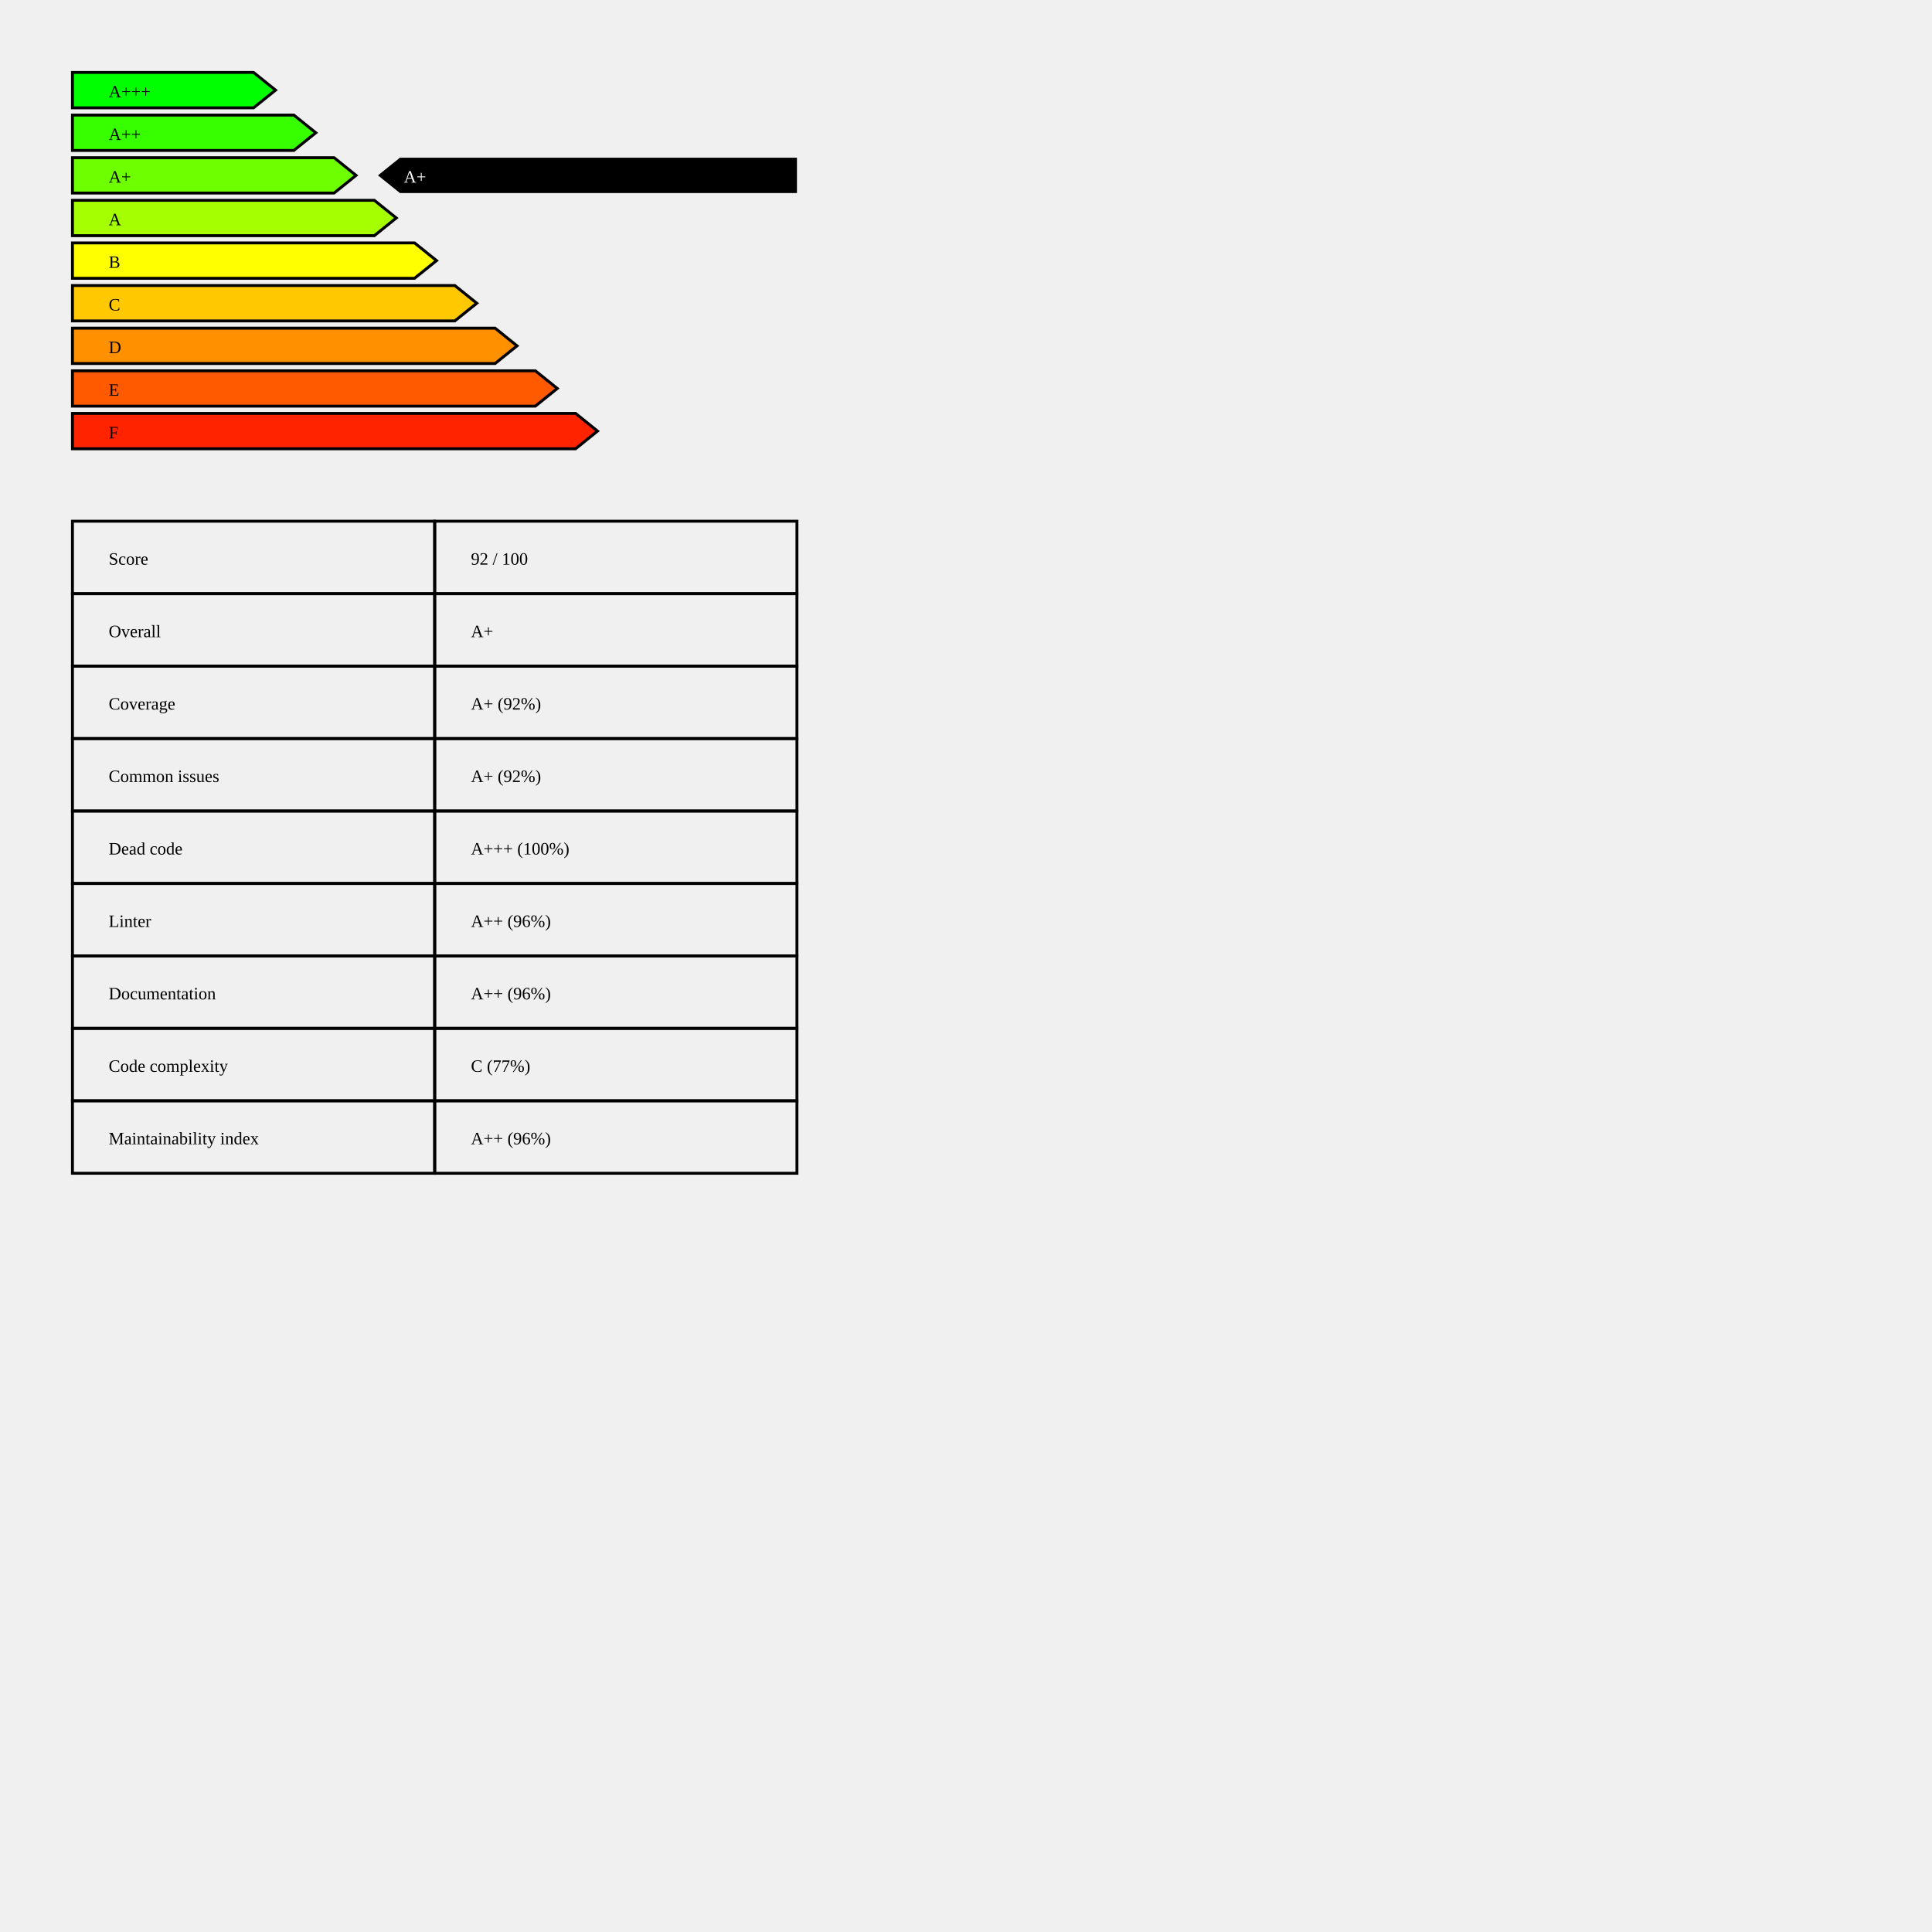
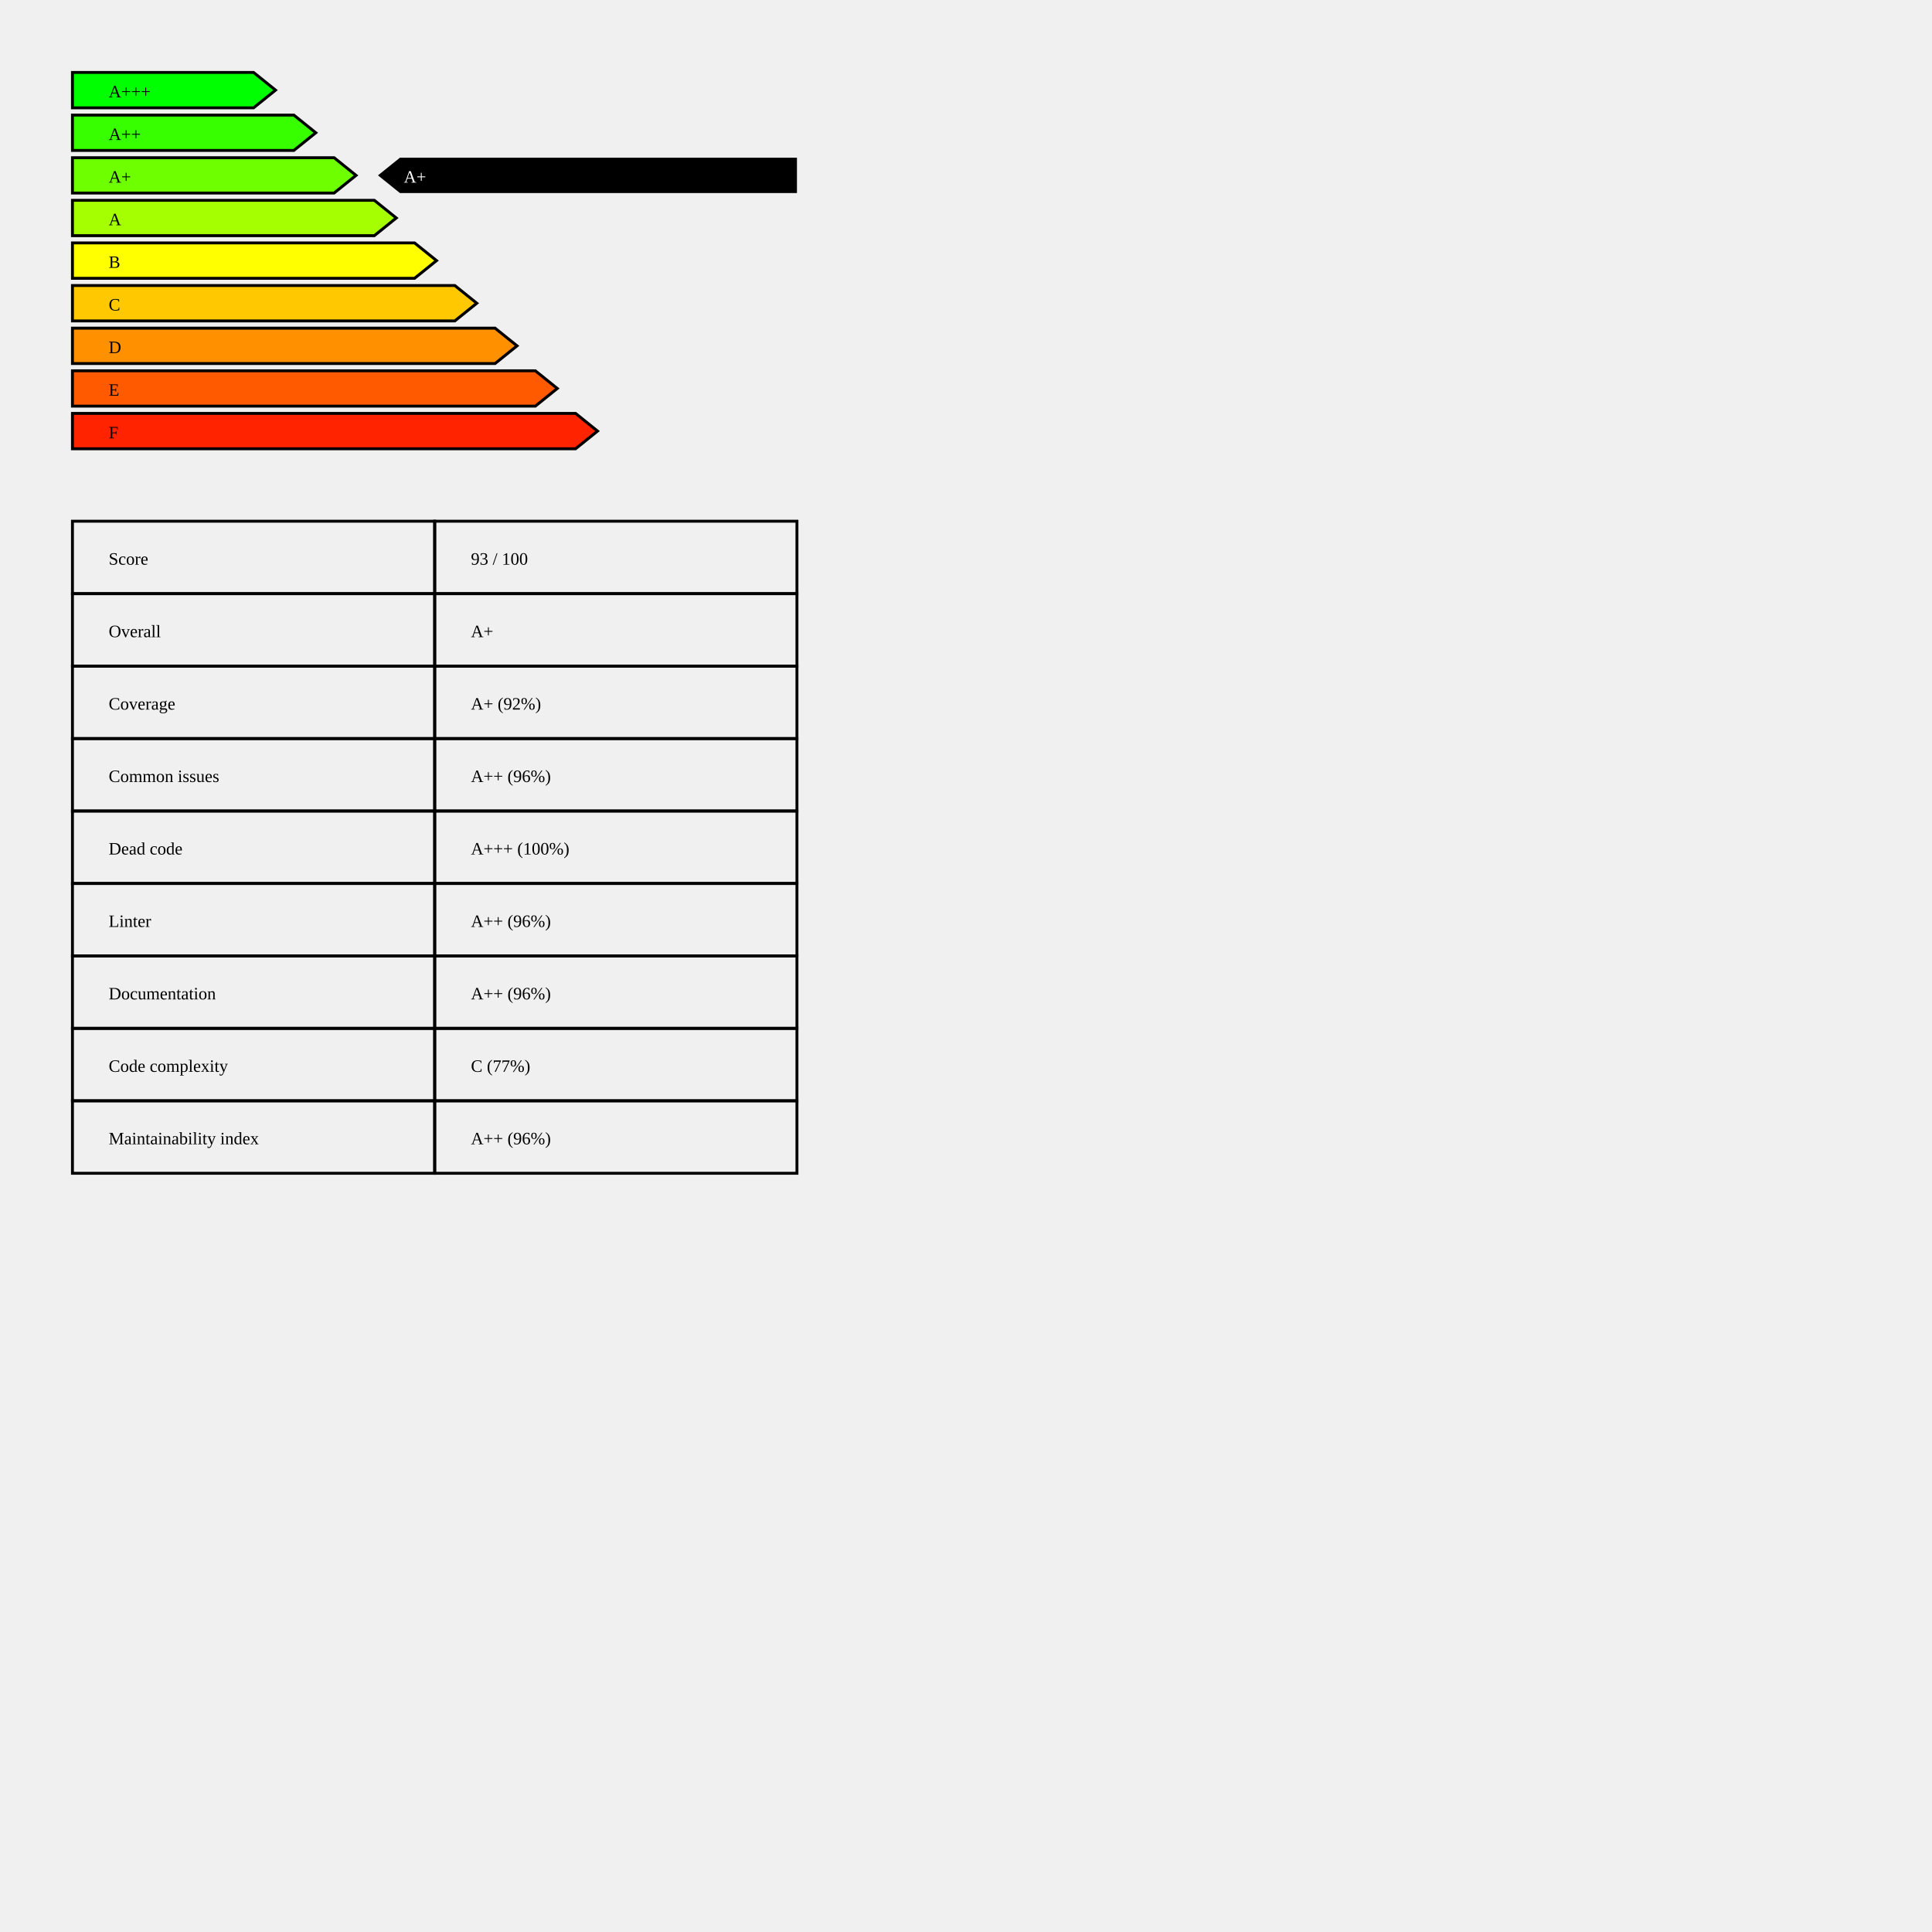
<svg xmlns="http://www.w3.org/2000/svg" baseProfile="full" height="1000pt" version="1.1" width="1000pt">
  <defs />
  <polygon points="50,50.0 175.0,50.0 190.152,62.206 175.0,74.412 50,74.412 50,50.0" style="fill:rgb(0 255 0);stroke:black;stroke-width:2;" />
  <text x="75.0" y="67.206">A+++</text>
  <polygon points="50,79.412 202.778,79.412 217.929,91.618 202.778,103.824 50,103.824 50,79.412" style="fill:rgb(55 255 0);stroke:black;stroke-width:2;" />
  <text x="75.0" y="96.618">A++</text>
  <polygon points="50,108.824 230.556,108.824 245.707,121.029 230.556,133.235 50,133.235 50,108.824" style="fill:rgb(110 255 0);stroke:black;stroke-width:2;" />
  <text x="75.0" y="126.029">A+</text>
  <polygon points="50,138.235 258.333,138.235 273.485,150.441 258.333,162.647 50,162.647 50,138.235" style="fill:rgb(165 255 0);stroke:black;stroke-width:2;" />
  <text x="75.0" y="155.441">A</text>
  <polygon points="50,167.647 286.111,167.647 301.263,179.853 286.111,192.059 50,192.059 50,167.647" style="fill:rgb(255 255 0);stroke:black;stroke-width:2;" />
  <text x="75.0" y="184.853">B</text>
  <polygon points="50,197.059 313.889,197.059 329.04,209.265 313.889,221.471 50,221.471 50,197.059" style="fill:rgb(255 200 0);stroke:black;stroke-width:2;" />
  <text x="75.0" y="214.265">C</text>
  <polygon points="50,226.471 341.667,226.471 356.818,238.676 341.667,250.882 50,250.882 50,226.471" style="fill:rgb(255 145 0);stroke:black;stroke-width:2;" />
  <text x="75.0" y="243.676">D</text>
  <polygon points="50,255.882 369.444,255.882 384.596,268.088 369.444,280.294 50,280.294 50,255.882" style="fill:rgb(255 90 0);stroke:black;stroke-width:2;" />
  <text x="75.0" y="273.088">E</text>
  <polygon points="50,285.294 397.222,285.294 412.374,297.5 397.222,309.706 50,309.706 50,285.294" style="fill:rgb(255 35 0);stroke:black;stroke-width:2;" />
  <text x="75.0" y="302.5">F</text>
  <polygon points="276.01,108.824 260.859,121.029 276.01,133.235 550,133.235 550,108.824" style="fill:black;" />
  <text fill="white" x="278.687" y="126.029">A+</text>
  <text x="75.0" y="389.706">Score</text>
-   <text x="325.0" y="389.706">92 / 100</text>
+   <text x="325.0" y="389.706">93 / 100</text>
  <polygon points="50,359.706 300,359.706 300,409.706 50,409.706 50,359.706" style="fill:none; stroke:black;stroke-width:2;" />
  <polygon points="300,359.706 550,359.706 550,409.706 300,409.706 300,359.706" style="fill:none; stroke:black;stroke-width:2;" />
  <text x="75.0" y="439.706">Overall</text>
  <text x="325.0" y="439.706">A+</text>
  <polygon points="50,409.706 300,409.706 300,459.706 50,459.706 50,409.706" style="fill:none; stroke:black;stroke-width:2;" />
  <polygon points="300,409.706 550,409.706 550,459.706 300,459.706 300,409.706" style="fill:none; stroke:black;stroke-width:2;" />
  <text x="75.0" y="489.706">Coverage</text>
  <text x="325.0" y="489.706">A+  (92%)</text>
  <polygon points="50,459.706 300,459.706 300,509.706 50,509.706 50,459.706" style="fill:none; stroke:black;stroke-width:2;" />
  <polygon points="300,459.706 550,459.706 550,509.706 300,509.706 300,459.706" style="fill:none; stroke:black;stroke-width:2;" />
  <text x="75.0" y="539.706">Common issues</text>
-   <text x="325.0" y="539.706">A+  (92%)</text>
+   <text x="325.0" y="539.706">A++  (96%)</text>
  <polygon points="50,509.706 300,509.706 300,559.706 50,559.706 50,509.706" style="fill:none; stroke:black;stroke-width:2;" />
  <polygon points="300,509.706 550,509.706 550,559.706 300,559.706 300,509.706" style="fill:none; stroke:black;stroke-width:2;" />
  <text x="75.0" y="589.706">Dead code</text>
  <text x="325.0" y="589.706">A+++  (100%)</text>
  <polygon points="50,559.706 300,559.706 300,609.706 50,609.706 50,559.706" style="fill:none; stroke:black;stroke-width:2;" />
  <polygon points="300,559.706 550,559.706 550,609.706 300,609.706 300,559.706" style="fill:none; stroke:black;stroke-width:2;" />
  <text x="75.0" y="639.706">Linter</text>
  <text x="325.0" y="639.706">A++  (96%)</text>
  <polygon points="50,609.706 300,609.706 300,659.706 50,659.706 50,609.706" style="fill:none; stroke:black;stroke-width:2;" />
  <polygon points="300,609.706 550,609.706 550,659.706 300,659.706 300,609.706" style="fill:none; stroke:black;stroke-width:2;" />
  <text x="75.0" y="689.706">Documentation</text>
  <text x="325.0" y="689.706">A++  (96%)</text>
  <polygon points="50,659.706 300,659.706 300,709.706 50,709.706 50,659.706" style="fill:none; stroke:black;stroke-width:2;" />
  <polygon points="300,659.706 550,659.706 550,709.706 300,709.706 300,659.706" style="fill:none; stroke:black;stroke-width:2;" />
  <text x="75.0" y="739.706">Code complexity</text>
  <text x="325.0" y="739.706">C  (77%)</text>
  <polygon points="50,709.706 300,709.706 300,759.706 50,759.706 50,709.706" style="fill:none; stroke:black;stroke-width:2;" />
  <polygon points="300,709.706 550,709.706 550,759.706 300,759.706 300,709.706" style="fill:none; stroke:black;stroke-width:2;" />
  <text x="75.0" y="789.706">Maintainability index</text>
  <text x="325.0" y="789.706">A++  (96%)</text>
  <polygon points="50,759.706 300,759.706 300,809.706 50,809.706 50,759.706" style="fill:none; stroke:black;stroke-width:2;" />
  <polygon points="300,759.706 550,759.706 550,809.706 300,809.706 300,759.706" style="fill:none; stroke:black;stroke-width:2;" />
</svg>
